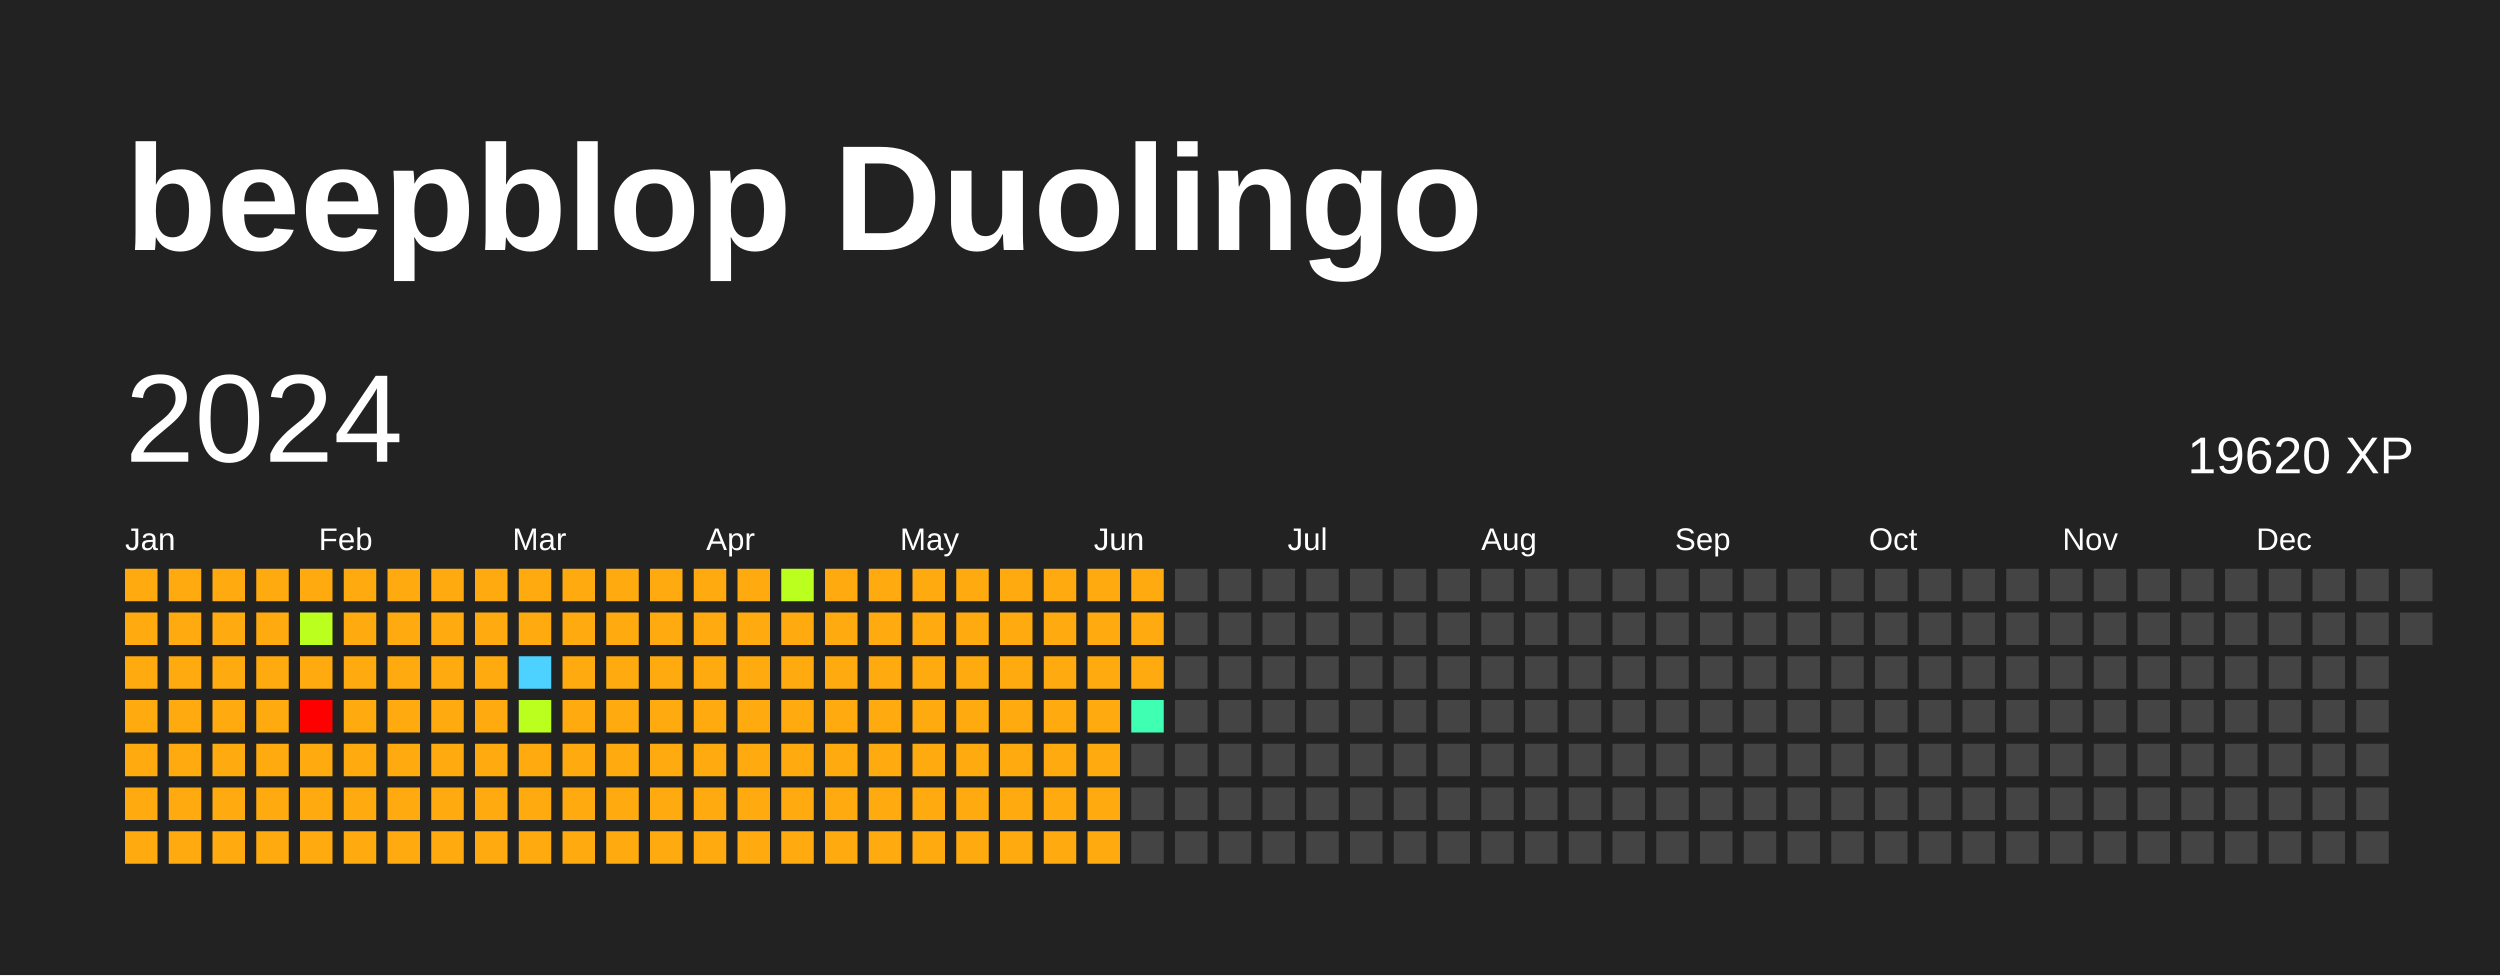
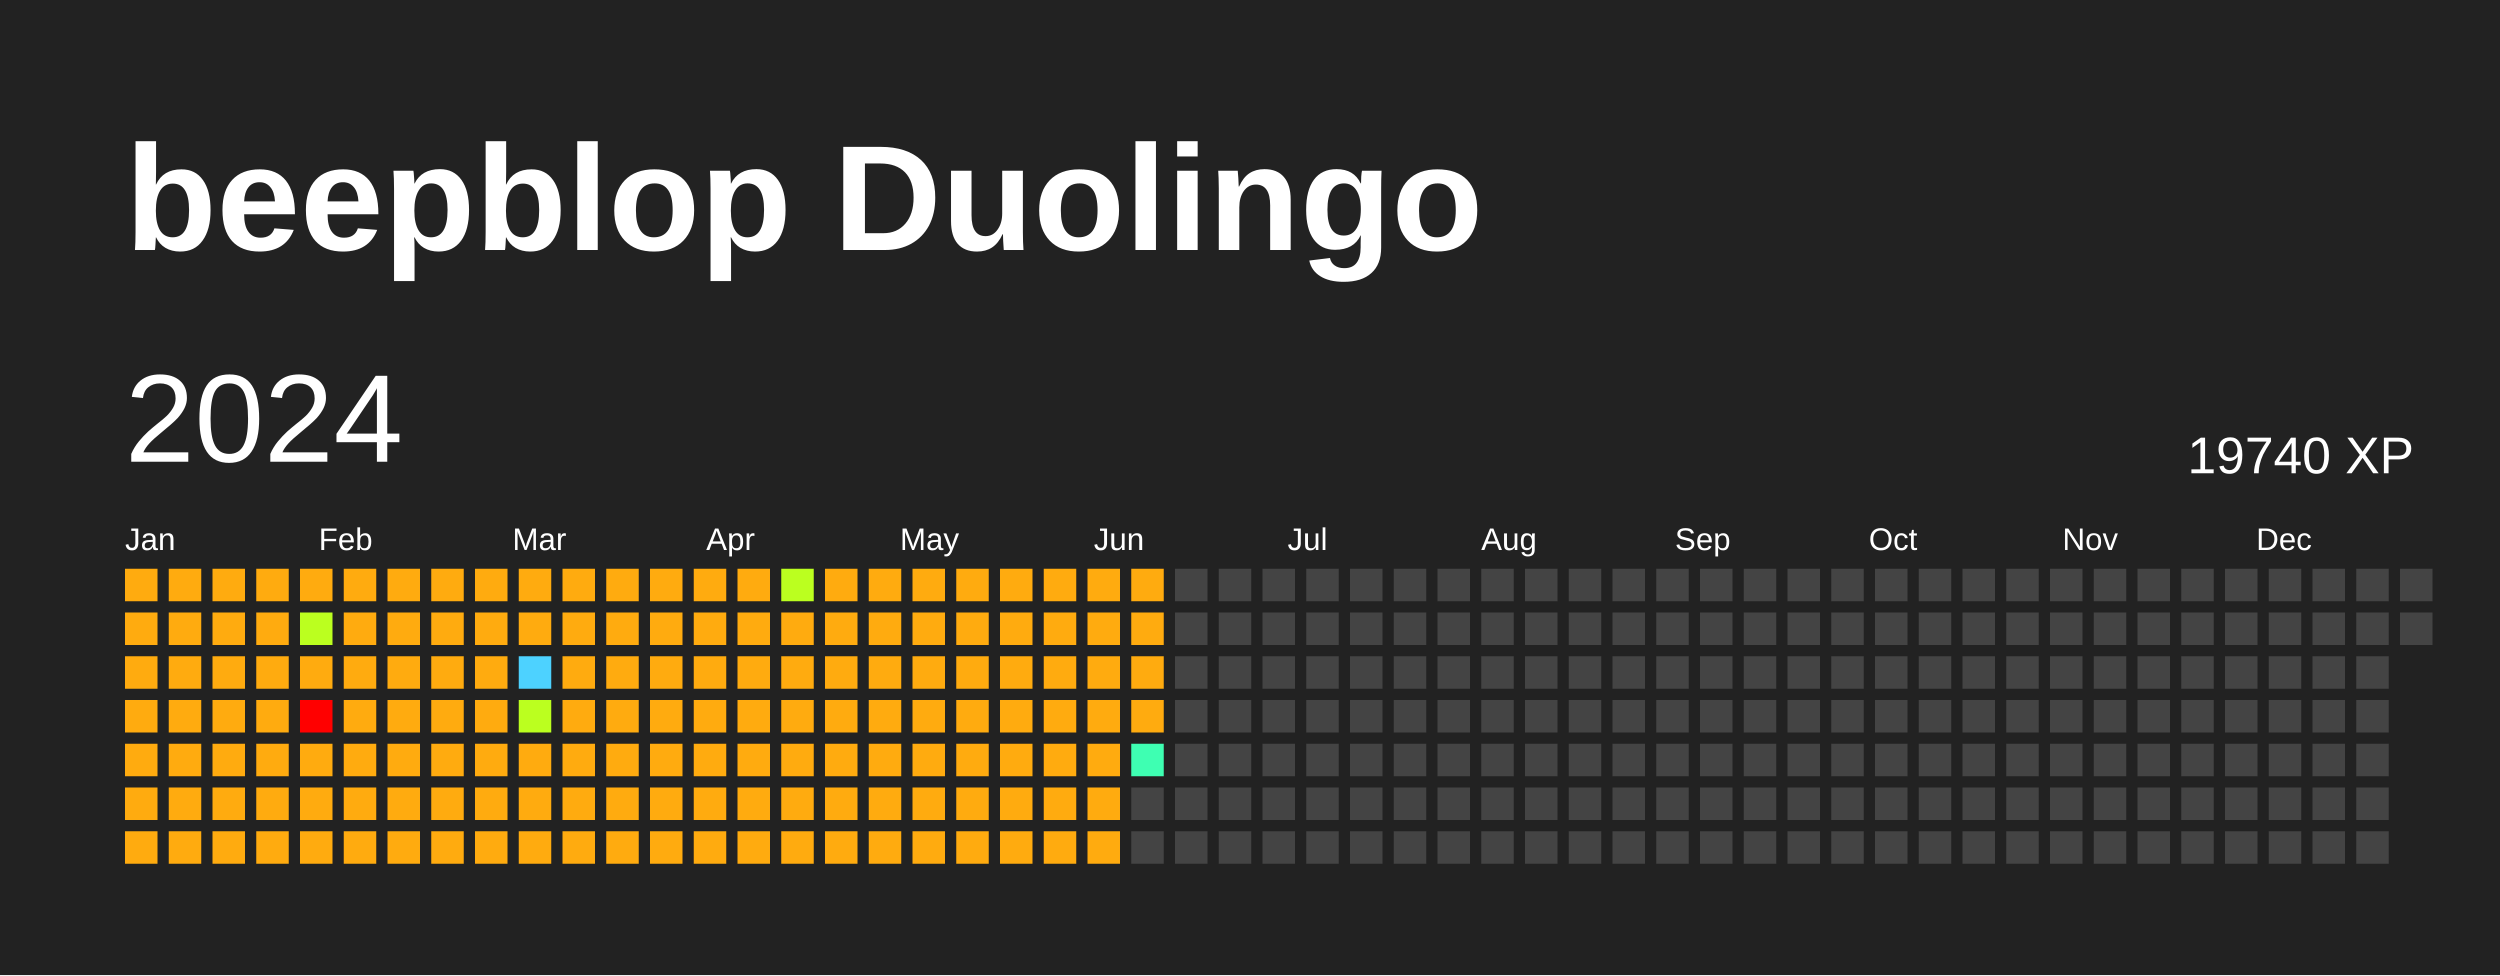
<svg xmlns="http://www.w3.org/2000/svg" baseProfile="full" height="78mm" version="1.1" viewBox="0,0,200,78" width="200mm">
  <defs />
  <rect fill="#222222" height="78" width="200" x="0" y="0" />
  <text fill="#FFFFFF" style="font-size:12px; font-family:Arial; font-weight:bold;" x="10" y="20">beepblop Duolingo</text>
  <text dominant-baseline="hanging" fill="#FFFFFF" style="font-size:10.0px; font-family:Arial;" x="10" y="30">2024</text>
-   <text dominant-baseline="hanging" fill="#FFFFFF" style="font-size:4.125px; font-family:Arial;" x="175" y="35">19620 XP</text>
+   <text dominant-baseline="hanging" fill="#FFFFFF" style="font-size:4.125px; font-family:Arial;" x="175" y="35">19740 XP</text>
  <text fill="#FFFFFF" style="font-size:2.5px; font-family:Arial" x="10.0" y="44">Jan</text>
  <text fill="#FFFFFF" style="font-size:2.5px; font-family:Arial" x="25.5" y="44">Feb</text>
  <text fill="#FFFFFF" style="font-size:2.5px; font-family:Arial" x="41.0" y="44">Mar</text>
  <text fill="#FFFFFF" style="font-size:2.5px; font-family:Arial" x="56.5" y="44">Apr</text>
  <text fill="#FFFFFF" style="font-size:2.5px; font-family:Arial" x="72.0" y="44">May</text>
  <text fill="#FFFFFF" style="font-size:2.5px; font-family:Arial" x="87.5" y="44">Jun</text>
  <text fill="#FFFFFF" style="font-size:2.5px; font-family:Arial" x="103.0" y="44">Jul</text>
  <text fill="#FFFFFF" style="font-size:2.5px; font-family:Arial" x="118.5" y="44">Aug</text>
  <text fill="#FFFFFF" style="font-size:2.5px; font-family:Arial" x="134.0" y="44">Sep</text>
  <text fill="#FFFFFF" style="font-size:2.5px; font-family:Arial" x="149.5" y="44">Oct</text>
  <text fill="#FFFFFF" style="font-size:2.5px; font-family:Arial" x="165.0" y="44">Nov</text>
  <text fill="#FFFFFF" style="font-size:2.5px; font-family:Arial" x="180.5" y="44">Dec</text>
  <rect fill="#ffab0f" height="2.6" width="2.6" x="10.0" y="45.5" />
  <rect fill="#ffab0f" height="2.6" width="2.6" x="10.0" y="49.0" />
  <rect fill="#ffab0f" height="2.6" width="2.6" x="10.0" y="52.5" />
  <rect fill="#ffab0f" height="2.6" width="2.6" x="10.0" y="56.0" />
  <rect fill="#ffab0f" height="2.6" width="2.6" x="10.0" y="59.5" />
  <rect fill="#ffab0f" height="2.6" width="2.6" x="10.0" y="63.0" />
  <rect fill="#ffab0f" height="2.6" width="2.6" x="10.0" y="66.5" />
  <rect fill="#ffab0f" height="2.6" width="2.6" x="13.5" y="45.5" />
  <rect fill="#ffab0f" height="2.6" width="2.6" x="13.5" y="49.0" />
  <rect fill="#ffab0f" height="2.6" width="2.6" x="13.5" y="52.5" />
  <rect fill="#ffab0f" height="2.6" width="2.6" x="13.5" y="56.0" />
  <rect fill="#ffab0f" height="2.6" width="2.6" x="13.5" y="59.5" />
  <rect fill="#ffab0f" height="2.6" width="2.6" x="13.5" y="63.0" />
  <rect fill="#ffab0f" height="2.6" width="2.6" x="13.5" y="66.5" />
  <rect fill="#ffab0f" height="2.6" width="2.6" x="17.0" y="45.5" />
  <rect fill="#ffab0f" height="2.6" width="2.6" x="17.0" y="49.0" />
  <rect fill="#ffab0f" height="2.6" width="2.6" x="17.0" y="52.5" />
  <rect fill="#ffab0f" height="2.6" width="2.6" x="17.0" y="56.0" />
  <rect fill="#ffab0f" height="2.6" width="2.6" x="17.0" y="59.5" />
  <rect fill="#ffab0f" height="2.6" width="2.6" x="17.0" y="63.0" />
  <rect fill="#ffab0f" height="2.6" width="2.6" x="17.0" y="66.5" />
  <rect fill="#ffab0f" height="2.6" width="2.6" x="20.5" y="45.5" />
  <rect fill="#ffab0f" height="2.6" width="2.6" x="20.5" y="49.0" />
  <rect fill="#ffab0f" height="2.6" width="2.6" x="20.5" y="52.5" />
  <rect fill="#ffab0f" height="2.6" width="2.6" x="20.5" y="56.0" />
  <rect fill="#ffab0f" height="2.6" width="2.6" x="20.5" y="59.5" />
  <rect fill="#ffab0f" height="2.6" width="2.6" x="20.5" y="63.0" />
  <rect fill="#ffab0f" height="2.6" width="2.6" x="20.5" y="66.5" />
  <rect fill="#ffab0f" height="2.6" width="2.6" x="24.0" y="45.5" />
  <rect fill="#bbff1f" height="2.6" width="2.6" x="24.0" y="49.0" />
  <rect fill="#ffab0f" height="2.6" width="2.6" x="24.0" y="52.5" />
  <rect fill="red" height="2.6" width="2.6" x="24.0" y="56.0" />
  <rect fill="#ffab0f" height="2.6" width="2.6" x="24.0" y="59.5" />
  <rect fill="#ffab0f" height="2.6" width="2.6" x="24.0" y="63.0" />
  <rect fill="#ffab0f" height="2.6" width="2.6" x="24.0" y="66.5" />
  <rect fill="#ffab0f" height="2.6" width="2.6" x="27.5" y="45.5" />
  <rect fill="#ffab0f" height="2.6" width="2.6" x="27.5" y="49.0" />
  <rect fill="#ffab0f" height="2.6" width="2.6" x="27.5" y="52.5" />
  <rect fill="#ffab0f" height="2.6" width="2.6" x="27.5" y="56.0" />
  <rect fill="#ffab0f" height="2.6" width="2.6" x="27.5" y="59.5" />
  <rect fill="#ffab0f" height="2.6" width="2.6" x="27.5" y="63.0" />
  <rect fill="#ffab0f" height="2.6" width="2.6" x="27.5" y="66.5" />
  <rect fill="#ffab0f" height="2.6" width="2.6" x="31.0" y="45.5" />
  <rect fill="#ffab0f" height="2.6" width="2.6" x="31.0" y="49.0" />
  <rect fill="#ffab0f" height="2.6" width="2.6" x="31.0" y="52.5" />
  <rect fill="#ffab0f" height="2.6" width="2.6" x="31.0" y="56.0" />
  <rect fill="#ffab0f" height="2.6" width="2.6" x="31.0" y="59.5" />
  <rect fill="#ffab0f" height="2.6" width="2.6" x="31.0" y="63.0" />
  <rect fill="#ffab0f" height="2.6" width="2.6" x="31.0" y="66.5" />
  <rect fill="#ffab0f" height="2.6" width="2.6" x="34.5" y="45.5" />
  <rect fill="#ffab0f" height="2.6" width="2.6" x="34.5" y="49.0" />
  <rect fill="#ffab0f" height="2.6" width="2.6" x="34.5" y="52.5" />
  <rect fill="#ffab0f" height="2.6" width="2.6" x="34.5" y="56.0" />
  <rect fill="#ffab0f" height="2.6" width="2.6" x="34.5" y="59.5" />
  <rect fill="#ffab0f" height="2.6" width="2.6" x="34.5" y="63.0" />
  <rect fill="#ffab0f" height="2.6" width="2.6" x="34.5" y="66.5" />
  <rect fill="#ffab0f" height="2.6" width="2.6" x="38.0" y="45.5" />
  <rect fill="#ffab0f" height="2.6" width="2.6" x="38.0" y="49.0" />
  <rect fill="#ffab0f" height="2.6" width="2.6" x="38.0" y="52.5" />
  <rect fill="#ffab0f" height="2.6" width="2.6" x="38.0" y="56.0" />
  <rect fill="#ffab0f" height="2.6" width="2.6" x="38.0" y="59.5" />
  <rect fill="#ffab0f" height="2.6" width="2.6" x="38.0" y="63.0" />
  <rect fill="#ffab0f" height="2.6" width="2.6" x="38.0" y="66.5" />
  <rect fill="#ffab0f" height="2.6" width="2.6" x="41.5" y="45.5" />
  <rect fill="#ffab0f" height="2.6" width="2.6" x="41.5" y="49.0" />
  <rect fill="#4dd2ff" height="2.6" width="2.6" x="41.5" y="52.5" />
  <rect fill="#bbff1f" height="2.6" width="2.6" x="41.5" y="56.0" />
  <rect fill="#ffab0f" height="2.6" width="2.6" x="41.5" y="59.5" />
  <rect fill="#ffab0f" height="2.6" width="2.6" x="41.5" y="63.0" />
  <rect fill="#ffab0f" height="2.6" width="2.6" x="41.5" y="66.5" />
  <rect fill="#ffab0f" height="2.6" width="2.6" x="45.0" y="45.5" />
  <rect fill="#ffab0f" height="2.6" width="2.6" x="45.0" y="49.0" />
  <rect fill="#ffab0f" height="2.6" width="2.6" x="45.0" y="52.5" />
  <rect fill="#ffab0f" height="2.6" width="2.6" x="45.0" y="56.0" />
  <rect fill="#ffab0f" height="2.6" width="2.6" x="45.0" y="59.5" />
  <rect fill="#ffab0f" height="2.6" width="2.6" x="45.0" y="63.0" />
  <rect fill="#ffab0f" height="2.6" width="2.6" x="45.0" y="66.5" />
  <rect fill="#ffab0f" height="2.6" width="2.6" x="48.5" y="45.5" />
  <rect fill="#ffab0f" height="2.6" width="2.6" x="48.5" y="49.0" />
  <rect fill="#ffab0f" height="2.6" width="2.6" x="48.5" y="52.5" />
  <rect fill="#ffab0f" height="2.6" width="2.6" x="48.5" y="56.0" />
  <rect fill="#ffab0f" height="2.6" width="2.6" x="48.5" y="59.5" />
  <rect fill="#ffab0f" height="2.6" width="2.6" x="48.5" y="63.0" />
  <rect fill="#ffab0f" height="2.6" width="2.6" x="48.5" y="66.5" />
  <rect fill="#ffab0f" height="2.6" width="2.6" x="52.0" y="45.5" />
  <rect fill="#ffab0f" height="2.6" width="2.6" x="52.0" y="49.0" />
  <rect fill="#ffab0f" height="2.6" width="2.6" x="52.0" y="52.5" />
  <rect fill="#ffab0f" height="2.6" width="2.6" x="52.0" y="56.0" />
  <rect fill="#ffab0f" height="2.6" width="2.6" x="52.0" y="59.5" />
  <rect fill="#ffab0f" height="2.6" width="2.6" x="52.0" y="63.0" />
  <rect fill="#ffab0f" height="2.6" width="2.6" x="52.0" y="66.5" />
  <rect fill="#ffab0f" height="2.6" width="2.6" x="55.5" y="45.5" />
  <rect fill="#ffab0f" height="2.6" width="2.6" x="55.5" y="49.0" />
  <rect fill="#ffab0f" height="2.6" width="2.6" x="55.5" y="52.5" />
  <rect fill="#ffab0f" height="2.6" width="2.6" x="55.5" y="56.0" />
  <rect fill="#ffab0f" height="2.6" width="2.6" x="55.5" y="59.5" />
  <rect fill="#ffab0f" height="2.6" width="2.6" x="55.5" y="63.0" />
  <rect fill="#ffab0f" height="2.6" width="2.6" x="55.5" y="66.5" />
  <rect fill="#ffab0f" height="2.6" width="2.6" x="59.0" y="45.5" />
  <rect fill="#ffab0f" height="2.6" width="2.6" x="59.0" y="49.0" />
  <rect fill="#ffab0f" height="2.6" width="2.6" x="59.0" y="52.5" />
  <rect fill="#ffab0f" height="2.6" width="2.6" x="59.0" y="56.0" />
  <rect fill="#ffab0f" height="2.6" width="2.6" x="59.0" y="59.5" />
  <rect fill="#ffab0f" height="2.6" width="2.6" x="59.0" y="63.0" />
  <rect fill="#ffab0f" height="2.6" width="2.6" x="59.0" y="66.5" />
  <rect fill="#bbff1f" height="2.6" width="2.6" x="62.5" y="45.5" />
  <rect fill="#ffab0f" height="2.6" width="2.6" x="62.5" y="49.0" />
  <rect fill="#ffab0f" height="2.6" width="2.6" x="62.5" y="52.5" />
  <rect fill="#ffab0f" height="2.6" width="2.6" x="62.5" y="56.0" />
  <rect fill="#ffab0f" height="2.6" width="2.6" x="62.5" y="59.5" />
  <rect fill="#ffab0f" height="2.6" width="2.6" x="62.5" y="63.0" />
  <rect fill="#ffab0f" height="2.6" width="2.6" x="62.5" y="66.5" />
  <rect fill="#ffab0f" height="2.6" width="2.6" x="66.0" y="45.5" />
  <rect fill="#ffab0f" height="2.6" width="2.6" x="66.0" y="49.0" />
  <rect fill="#ffab0f" height="2.6" width="2.6" x="66.0" y="52.5" />
  <rect fill="#ffab0f" height="2.6" width="2.6" x="66.0" y="56.0" />
  <rect fill="#ffab0f" height="2.6" width="2.6" x="66.0" y="59.5" />
  <rect fill="#ffab0f" height="2.6" width="2.6" x="66.0" y="63.0" />
  <rect fill="#ffab0f" height="2.6" width="2.6" x="66.0" y="66.5" />
  <rect fill="#ffab0f" height="2.6" width="2.6" x="69.5" y="45.5" />
  <rect fill="#ffab0f" height="2.6" width="2.6" x="69.5" y="49.0" />
  <rect fill="#ffab0f" height="2.6" width="2.6" x="69.5" y="52.5" />
  <rect fill="#ffab0f" height="2.6" width="2.6" x="69.5" y="56.0" />
  <rect fill="#ffab0f" height="2.6" width="2.6" x="69.5" y="59.5" />
  <rect fill="#ffab0f" height="2.6" width="2.6" x="69.5" y="63.0" />
  <rect fill="#ffab0f" height="2.6" width="2.6" x="69.5" y="66.5" />
  <rect fill="#ffab0f" height="2.6" width="2.6" x="73.0" y="45.5" />
  <rect fill="#ffab0f" height="2.6" width="2.6" x="73.0" y="49.0" />
  <rect fill="#ffab0f" height="2.6" width="2.6" x="73.0" y="52.5" />
  <rect fill="#ffab0f" height="2.6" width="2.6" x="73.0" y="56.0" />
  <rect fill="#ffab0f" height="2.6" width="2.6" x="73.0" y="59.5" />
  <rect fill="#ffab0f" height="2.6" width="2.6" x="73.0" y="63.0" />
  <rect fill="#ffab0f" height="2.6" width="2.6" x="73.0" y="66.5" />
  <rect fill="#ffab0f" height="2.6" width="2.6" x="76.5" y="45.5" />
  <rect fill="#ffab0f" height="2.6" width="2.6" x="76.5" y="49.0" />
  <rect fill="#ffab0f" height="2.6" width="2.6" x="76.5" y="52.5" />
  <rect fill="#ffab0f" height="2.6" width="2.6" x="76.5" y="56.0" />
  <rect fill="#ffab0f" height="2.6" width="2.6" x="76.5" y="59.5" />
  <rect fill="#ffab0f" height="2.6" width="2.6" x="76.5" y="63.0" />
  <rect fill="#ffab0f" height="2.6" width="2.6" x="76.5" y="66.5" />
  <rect fill="#ffab0f" height="2.6" width="2.6" x="80.0" y="45.5" />
  <rect fill="#ffab0f" height="2.6" width="2.6" x="80.0" y="49.0" />
  <rect fill="#ffab0f" height="2.6" width="2.6" x="80.0" y="52.5" />
  <rect fill="#ffab0f" height="2.6" width="2.6" x="80.0" y="56.0" />
  <rect fill="#ffab0f" height="2.6" width="2.6" x="80.0" y="59.5" />
  <rect fill="#ffab0f" height="2.6" width="2.6" x="80.0" y="63.0" />
  <rect fill="#ffab0f" height="2.6" width="2.6" x="80.0" y="66.5" />
  <rect fill="#ffab0f" height="2.6" width="2.6" x="83.5" y="45.5" />
  <rect fill="#ffab0f" height="2.6" width="2.6" x="83.5" y="49.0" />
  <rect fill="#ffab0f" height="2.6" width="2.6" x="83.5" y="52.5" />
  <rect fill="#ffab0f" height="2.6" width="2.6" x="83.5" y="56.0" />
  <rect fill="#ffab0f" height="2.6" width="2.6" x="83.5" y="59.5" />
  <rect fill="#ffab0f" height="2.6" width="2.6" x="83.5" y="63.0" />
  <rect fill="#ffab0f" height="2.6" width="2.6" x="83.5" y="66.5" />
  <rect fill="#ffab0f" height="2.6" width="2.6" x="87.0" y="45.5" />
  <rect fill="#ffab0f" height="2.6" width="2.6" x="87.0" y="49.0" />
  <rect fill="#ffab0f" height="2.6" width="2.6" x="87.0" y="52.5" />
  <rect fill="#ffab0f" height="2.6" width="2.6" x="87.0" y="56.0" />
  <rect fill="#ffab0f" height="2.6" width="2.6" x="87.0" y="59.5" />
  <rect fill="#ffab0f" height="2.6" width="2.6" x="87.0" y="63.0" />
  <rect fill="#ffab0f" height="2.6" width="2.6" x="87.0" y="66.5" />
  <rect fill="#ffab0f" height="2.6" width="2.6" x="90.5" y="45.5" />
  <rect fill="#ffab0f" height="2.6" width="2.6" x="90.5" y="49.0" />
  <rect fill="#ffab0f" height="2.6" width="2.6" x="90.5" y="52.5" />
-   <rect fill="#3effb2" height="2.6" width="2.6" x="90.5" y="56.0" />
-   <rect fill="#444444" height="2.6" width="2.6" x="90.5" y="59.5" />
+   <rect fill="#ffab0f" height="2.6" width="2.6" x="90.5" y="56.0" />
+   <rect fill="#3effb2" height="2.6" width="2.6" x="90.5" y="59.5" />
  <rect fill="#444444" height="2.6" width="2.6" x="90.5" y="63.0" />
  <rect fill="#444444" height="2.6" width="2.6" x="90.5" y="66.5" />
  <rect fill="#444444" height="2.6" width="2.6" x="94.0" y="45.5" />
  <rect fill="#444444" height="2.6" width="2.6" x="94.0" y="49.0" />
  <rect fill="#444444" height="2.6" width="2.6" x="94.0" y="52.5" />
  <rect fill="#444444" height="2.6" width="2.6" x="94.0" y="56.0" />
  <rect fill="#444444" height="2.6" width="2.6" x="94.0" y="59.5" />
  <rect fill="#444444" height="2.6" width="2.6" x="94.0" y="63.0" />
  <rect fill="#444444" height="2.6" width="2.6" x="94.0" y="66.5" />
  <rect fill="#444444" height="2.6" width="2.6" x="97.5" y="45.5" />
  <rect fill="#444444" height="2.6" width="2.6" x="97.5" y="49.0" />
  <rect fill="#444444" height="2.6" width="2.6" x="97.5" y="52.5" />
  <rect fill="#444444" height="2.6" width="2.6" x="97.5" y="56.0" />
  <rect fill="#444444" height="2.6" width="2.6" x="97.5" y="59.5" />
  <rect fill="#444444" height="2.6" width="2.6" x="97.5" y="63.0" />
  <rect fill="#444444" height="2.6" width="2.6" x="97.5" y="66.5" />
  <rect fill="#444444" height="2.6" width="2.6" x="101.0" y="45.5" />
  <rect fill="#444444" height="2.6" width="2.6" x="101.0" y="49.0" />
  <rect fill="#444444" height="2.6" width="2.6" x="101.0" y="52.5" />
  <rect fill="#444444" height="2.6" width="2.6" x="101.0" y="56.0" />
  <rect fill="#444444" height="2.6" width="2.6" x="101.0" y="59.5" />
  <rect fill="#444444" height="2.6" width="2.6" x="101.0" y="63.0" />
  <rect fill="#444444" height="2.6" width="2.6" x="101.0" y="66.5" />
  <rect fill="#444444" height="2.6" width="2.6" x="104.5" y="45.5" />
  <rect fill="#444444" height="2.6" width="2.6" x="104.5" y="49.0" />
  <rect fill="#444444" height="2.6" width="2.6" x="104.5" y="52.5" />
  <rect fill="#444444" height="2.6" width="2.6" x="104.5" y="56.0" />
  <rect fill="#444444" height="2.6" width="2.6" x="104.5" y="59.5" />
  <rect fill="#444444" height="2.6" width="2.6" x="104.5" y="63.0" />
  <rect fill="#444444" height="2.6" width="2.6" x="104.5" y="66.5" />
  <rect fill="#444444" height="2.6" width="2.6" x="108.0" y="45.5" />
  <rect fill="#444444" height="2.6" width="2.6" x="108.0" y="49.0" />
  <rect fill="#444444" height="2.6" width="2.6" x="108.0" y="52.5" />
  <rect fill="#444444" height="2.6" width="2.6" x="108.0" y="56.0" />
  <rect fill="#444444" height="2.6" width="2.6" x="108.0" y="59.5" />
  <rect fill="#444444" height="2.6" width="2.6" x="108.0" y="63.0" />
  <rect fill="#444444" height="2.6" width="2.6" x="108.0" y="66.5" />
  <rect fill="#444444" height="2.6" width="2.6" x="111.5" y="45.5" />
  <rect fill="#444444" height="2.6" width="2.6" x="111.5" y="49.0" />
  <rect fill="#444444" height="2.6" width="2.6" x="111.5" y="52.5" />
  <rect fill="#444444" height="2.6" width="2.6" x="111.5" y="56.0" />
  <rect fill="#444444" height="2.6" width="2.6" x="111.5" y="59.5" />
  <rect fill="#444444" height="2.6" width="2.6" x="111.5" y="63.0" />
  <rect fill="#444444" height="2.6" width="2.6" x="111.5" y="66.5" />
  <rect fill="#444444" height="2.6" width="2.6" x="115.0" y="45.5" />
  <rect fill="#444444" height="2.6" width="2.6" x="115.0" y="49.0" />
  <rect fill="#444444" height="2.6" width="2.6" x="115.0" y="52.5" />
  <rect fill="#444444" height="2.6" width="2.6" x="115.0" y="56.0" />
  <rect fill="#444444" height="2.6" width="2.6" x="115.0" y="59.5" />
  <rect fill="#444444" height="2.6" width="2.6" x="115.0" y="63.0" />
  <rect fill="#444444" height="2.6" width="2.6" x="115.0" y="66.5" />
  <rect fill="#444444" height="2.6" width="2.6" x="118.5" y="45.5" />
  <rect fill="#444444" height="2.6" width="2.6" x="118.5" y="49.0" />
  <rect fill="#444444" height="2.6" width="2.6" x="118.5" y="52.5" />
  <rect fill="#444444" height="2.6" width="2.6" x="118.5" y="56.0" />
  <rect fill="#444444" height="2.6" width="2.6" x="118.5" y="59.5" />
  <rect fill="#444444" height="2.6" width="2.6" x="118.5" y="63.0" />
  <rect fill="#444444" height="2.6" width="2.6" x="118.5" y="66.5" />
  <rect fill="#444444" height="2.6" width="2.6" x="122.0" y="45.5" />
  <rect fill="#444444" height="2.6" width="2.6" x="122.0" y="49.0" />
  <rect fill="#444444" height="2.6" width="2.6" x="122.0" y="52.5" />
  <rect fill="#444444" height="2.6" width="2.6" x="122.0" y="56.0" />
  <rect fill="#444444" height="2.6" width="2.6" x="122.0" y="59.5" />
  <rect fill="#444444" height="2.6" width="2.6" x="122.0" y="63.0" />
  <rect fill="#444444" height="2.6" width="2.6" x="122.0" y="66.5" />
  <rect fill="#444444" height="2.6" width="2.6" x="125.5" y="45.5" />
  <rect fill="#444444" height="2.6" width="2.6" x="125.5" y="49.0" />
  <rect fill="#444444" height="2.6" width="2.6" x="125.5" y="52.5" />
  <rect fill="#444444" height="2.6" width="2.6" x="125.5" y="56.0" />
  <rect fill="#444444" height="2.6" width="2.6" x="125.5" y="59.5" />
  <rect fill="#444444" height="2.6" width="2.6" x="125.5" y="63.0" />
  <rect fill="#444444" height="2.6" width="2.6" x="125.5" y="66.5" />
  <rect fill="#444444" height="2.6" width="2.6" x="129.0" y="45.5" />
  <rect fill="#444444" height="2.6" width="2.6" x="129.0" y="49.0" />
  <rect fill="#444444" height="2.6" width="2.6" x="129.0" y="52.5" />
  <rect fill="#444444" height="2.6" width="2.6" x="129.0" y="56.0" />
  <rect fill="#444444" height="2.6" width="2.6" x="129.0" y="59.5" />
  <rect fill="#444444" height="2.6" width="2.6" x="129.0" y="63.0" />
  <rect fill="#444444" height="2.6" width="2.6" x="129.0" y="66.5" />
  <rect fill="#444444" height="2.6" width="2.6" x="132.5" y="45.5" />
  <rect fill="#444444" height="2.6" width="2.6" x="132.5" y="49.0" />
  <rect fill="#444444" height="2.6" width="2.6" x="132.5" y="52.5" />
  <rect fill="#444444" height="2.6" width="2.6" x="132.5" y="56.0" />
  <rect fill="#444444" height="2.6" width="2.6" x="132.5" y="59.5" />
  <rect fill="#444444" height="2.6" width="2.6" x="132.5" y="63.0" />
  <rect fill="#444444" height="2.6" width="2.6" x="132.5" y="66.5" />
  <rect fill="#444444" height="2.6" width="2.6" x="136.0" y="45.5" />
  <rect fill="#444444" height="2.6" width="2.6" x="136.0" y="49.0" />
  <rect fill="#444444" height="2.6" width="2.6" x="136.0" y="52.5" />
  <rect fill="#444444" height="2.6" width="2.6" x="136.0" y="56.0" />
  <rect fill="#444444" height="2.6" width="2.6" x="136.0" y="59.5" />
  <rect fill="#444444" height="2.6" width="2.6" x="136.0" y="63.0" />
  <rect fill="#444444" height="2.6" width="2.6" x="136.0" y="66.5" />
  <rect fill="#444444" height="2.6" width="2.6" x="139.5" y="45.5" />
  <rect fill="#444444" height="2.6" width="2.6" x="139.5" y="49.0" />
  <rect fill="#444444" height="2.6" width="2.6" x="139.5" y="52.5" />
  <rect fill="#444444" height="2.6" width="2.6" x="139.5" y="56.0" />
  <rect fill="#444444" height="2.6" width="2.6" x="139.5" y="59.5" />
  <rect fill="#444444" height="2.6" width="2.6" x="139.5" y="63.0" />
  <rect fill="#444444" height="2.6" width="2.6" x="139.5" y="66.5" />
  <rect fill="#444444" height="2.6" width="2.6" x="143.0" y="45.5" />
  <rect fill="#444444" height="2.6" width="2.6" x="143.0" y="49.0" />
  <rect fill="#444444" height="2.6" width="2.6" x="143.0" y="52.5" />
  <rect fill="#444444" height="2.6" width="2.6" x="143.0" y="56.0" />
  <rect fill="#444444" height="2.6" width="2.6" x="143.0" y="59.5" />
  <rect fill="#444444" height="2.6" width="2.6" x="143.0" y="63.0" />
  <rect fill="#444444" height="2.6" width="2.6" x="143.0" y="66.5" />
  <rect fill="#444444" height="2.6" width="2.6" x="146.5" y="45.5" />
  <rect fill="#444444" height="2.6" width="2.6" x="146.5" y="49.0" />
  <rect fill="#444444" height="2.6" width="2.6" x="146.5" y="52.5" />
  <rect fill="#444444" height="2.6" width="2.6" x="146.5" y="56.0" />
  <rect fill="#444444" height="2.6" width="2.6" x="146.5" y="59.5" />
  <rect fill="#444444" height="2.6" width="2.6" x="146.5" y="63.0" />
  <rect fill="#444444" height="2.6" width="2.6" x="146.5" y="66.5" />
  <rect fill="#444444" height="2.6" width="2.6" x="150.0" y="45.5" />
  <rect fill="#444444" height="2.6" width="2.6" x="150.0" y="49.0" />
  <rect fill="#444444" height="2.6" width="2.6" x="150.0" y="52.5" />
  <rect fill="#444444" height="2.6" width="2.6" x="150.0" y="56.0" />
  <rect fill="#444444" height="2.6" width="2.6" x="150.0" y="59.5" />
  <rect fill="#444444" height="2.6" width="2.6" x="150.0" y="63.0" />
  <rect fill="#444444" height="2.6" width="2.6" x="150.0" y="66.5" />
  <rect fill="#444444" height="2.6" width="2.6" x="153.5" y="45.5" />
  <rect fill="#444444" height="2.6" width="2.6" x="153.5" y="49.0" />
  <rect fill="#444444" height="2.6" width="2.6" x="153.5" y="52.5" />
  <rect fill="#444444" height="2.6" width="2.6" x="153.5" y="56.0" />
  <rect fill="#444444" height="2.6" width="2.6" x="153.5" y="59.5" />
  <rect fill="#444444" height="2.6" width="2.6" x="153.5" y="63.0" />
  <rect fill="#444444" height="2.6" width="2.6" x="153.5" y="66.5" />
  <rect fill="#444444" height="2.6" width="2.6" x="157.0" y="45.5" />
  <rect fill="#444444" height="2.6" width="2.6" x="157.0" y="49.0" />
  <rect fill="#444444" height="2.6" width="2.6" x="157.0" y="52.5" />
  <rect fill="#444444" height="2.6" width="2.6" x="157.0" y="56.0" />
  <rect fill="#444444" height="2.6" width="2.6" x="157.0" y="59.5" />
  <rect fill="#444444" height="2.6" width="2.6" x="157.0" y="63.0" />
  <rect fill="#444444" height="2.6" width="2.6" x="157.0" y="66.5" />
  <rect fill="#444444" height="2.6" width="2.6" x="160.5" y="45.5" />
  <rect fill="#444444" height="2.6" width="2.6" x="160.5" y="49.0" />
  <rect fill="#444444" height="2.6" width="2.6" x="160.5" y="52.5" />
  <rect fill="#444444" height="2.6" width="2.6" x="160.5" y="56.0" />
  <rect fill="#444444" height="2.6" width="2.6" x="160.5" y="59.5" />
  <rect fill="#444444" height="2.6" width="2.6" x="160.5" y="63.0" />
  <rect fill="#444444" height="2.6" width="2.6" x="160.5" y="66.5" />
  <rect fill="#444444" height="2.6" width="2.6" x="164.0" y="45.5" />
  <rect fill="#444444" height="2.6" width="2.6" x="164.0" y="49.0" />
  <rect fill="#444444" height="2.6" width="2.6" x="164.0" y="52.5" />
  <rect fill="#444444" height="2.6" width="2.6" x="164.0" y="56.0" />
  <rect fill="#444444" height="2.6" width="2.6" x="164.0" y="59.5" />
  <rect fill="#444444" height="2.6" width="2.6" x="164.0" y="63.0" />
  <rect fill="#444444" height="2.6" width="2.6" x="164.0" y="66.5" />
  <rect fill="#444444" height="2.6" width="2.6" x="167.5" y="45.5" />
  <rect fill="#444444" height="2.6" width="2.6" x="167.5" y="49.0" />
  <rect fill="#444444" height="2.6" width="2.6" x="167.5" y="52.5" />
  <rect fill="#444444" height="2.6" width="2.6" x="167.5" y="56.0" />
  <rect fill="#444444" height="2.6" width="2.6" x="167.5" y="59.5" />
  <rect fill="#444444" height="2.6" width="2.6" x="167.5" y="63.0" />
  <rect fill="#444444" height="2.6" width="2.6" x="167.5" y="66.5" />
  <rect fill="#444444" height="2.6" width="2.6" x="171.0" y="45.5" />
  <rect fill="#444444" height="2.6" width="2.6" x="171.0" y="49.0" />
  <rect fill="#444444" height="2.6" width="2.6" x="171.0" y="52.5" />
  <rect fill="#444444" height="2.6" width="2.6" x="171.0" y="56.0" />
  <rect fill="#444444" height="2.6" width="2.6" x="171.0" y="59.5" />
  <rect fill="#444444" height="2.6" width="2.6" x="171.0" y="63.0" />
  <rect fill="#444444" height="2.6" width="2.6" x="171.0" y="66.5" />
  <rect fill="#444444" height="2.6" width="2.6" x="174.5" y="45.5" />
  <rect fill="#444444" height="2.6" width="2.6" x="174.5" y="49.0" />
  <rect fill="#444444" height="2.6" width="2.6" x="174.5" y="52.5" />
  <rect fill="#444444" height="2.6" width="2.6" x="174.5" y="56.0" />
  <rect fill="#444444" height="2.6" width="2.6" x="174.5" y="59.5" />
  <rect fill="#444444" height="2.6" width="2.6" x="174.5" y="63.0" />
  <rect fill="#444444" height="2.6" width="2.6" x="174.5" y="66.5" />
  <rect fill="#444444" height="2.6" width="2.6" x="178.0" y="45.5" />
  <rect fill="#444444" height="2.6" width="2.6" x="178.0" y="49.0" />
  <rect fill="#444444" height="2.6" width="2.6" x="178.0" y="52.5" />
  <rect fill="#444444" height="2.6" width="2.6" x="178.0" y="56.0" />
  <rect fill="#444444" height="2.6" width="2.6" x="178.0" y="59.5" />
  <rect fill="#444444" height="2.6" width="2.6" x="178.0" y="63.0" />
  <rect fill="#444444" height="2.6" width="2.6" x="178.0" y="66.5" />
  <rect fill="#444444" height="2.6" width="2.6" x="181.5" y="45.5" />
  <rect fill="#444444" height="2.6" width="2.6" x="181.5" y="49.0" />
  <rect fill="#444444" height="2.6" width="2.6" x="181.5" y="52.5" />
  <rect fill="#444444" height="2.6" width="2.6" x="181.5" y="56.0" />
  <rect fill="#444444" height="2.6" width="2.6" x="181.5" y="59.5" />
  <rect fill="#444444" height="2.6" width="2.6" x="181.5" y="63.0" />
  <rect fill="#444444" height="2.6" width="2.6" x="181.5" y="66.5" />
  <rect fill="#444444" height="2.6" width="2.6" x="185.0" y="45.5" />
  <rect fill="#444444" height="2.6" width="2.6" x="185.0" y="49.0" />
  <rect fill="#444444" height="2.6" width="2.6" x="185.0" y="52.5" />
  <rect fill="#444444" height="2.6" width="2.6" x="185.0" y="56.0" />
  <rect fill="#444444" height="2.6" width="2.6" x="185.0" y="59.5" />
  <rect fill="#444444" height="2.6" width="2.6" x="185.0" y="63.0" />
  <rect fill="#444444" height="2.6" width="2.6" x="185.0" y="66.5" />
  <rect fill="#444444" height="2.6" width="2.6" x="188.5" y="45.5" />
  <rect fill="#444444" height="2.6" width="2.6" x="188.5" y="49.0" />
  <rect fill="#444444" height="2.6" width="2.6" x="188.5" y="52.5" />
  <rect fill="#444444" height="2.6" width="2.6" x="188.5" y="56.0" />
  <rect fill="#444444" height="2.6" width="2.6" x="188.5" y="59.5" />
  <rect fill="#444444" height="2.6" width="2.6" x="188.5" y="63.0" />
  <rect fill="#444444" height="2.6" width="2.6" x="188.5" y="66.5" />
  <rect fill="#444444" height="2.6" width="2.6" x="192.0" y="45.5" />
  <rect fill="#444444" height="2.6" width="2.6" x="192.0" y="49.0" />
</svg>
